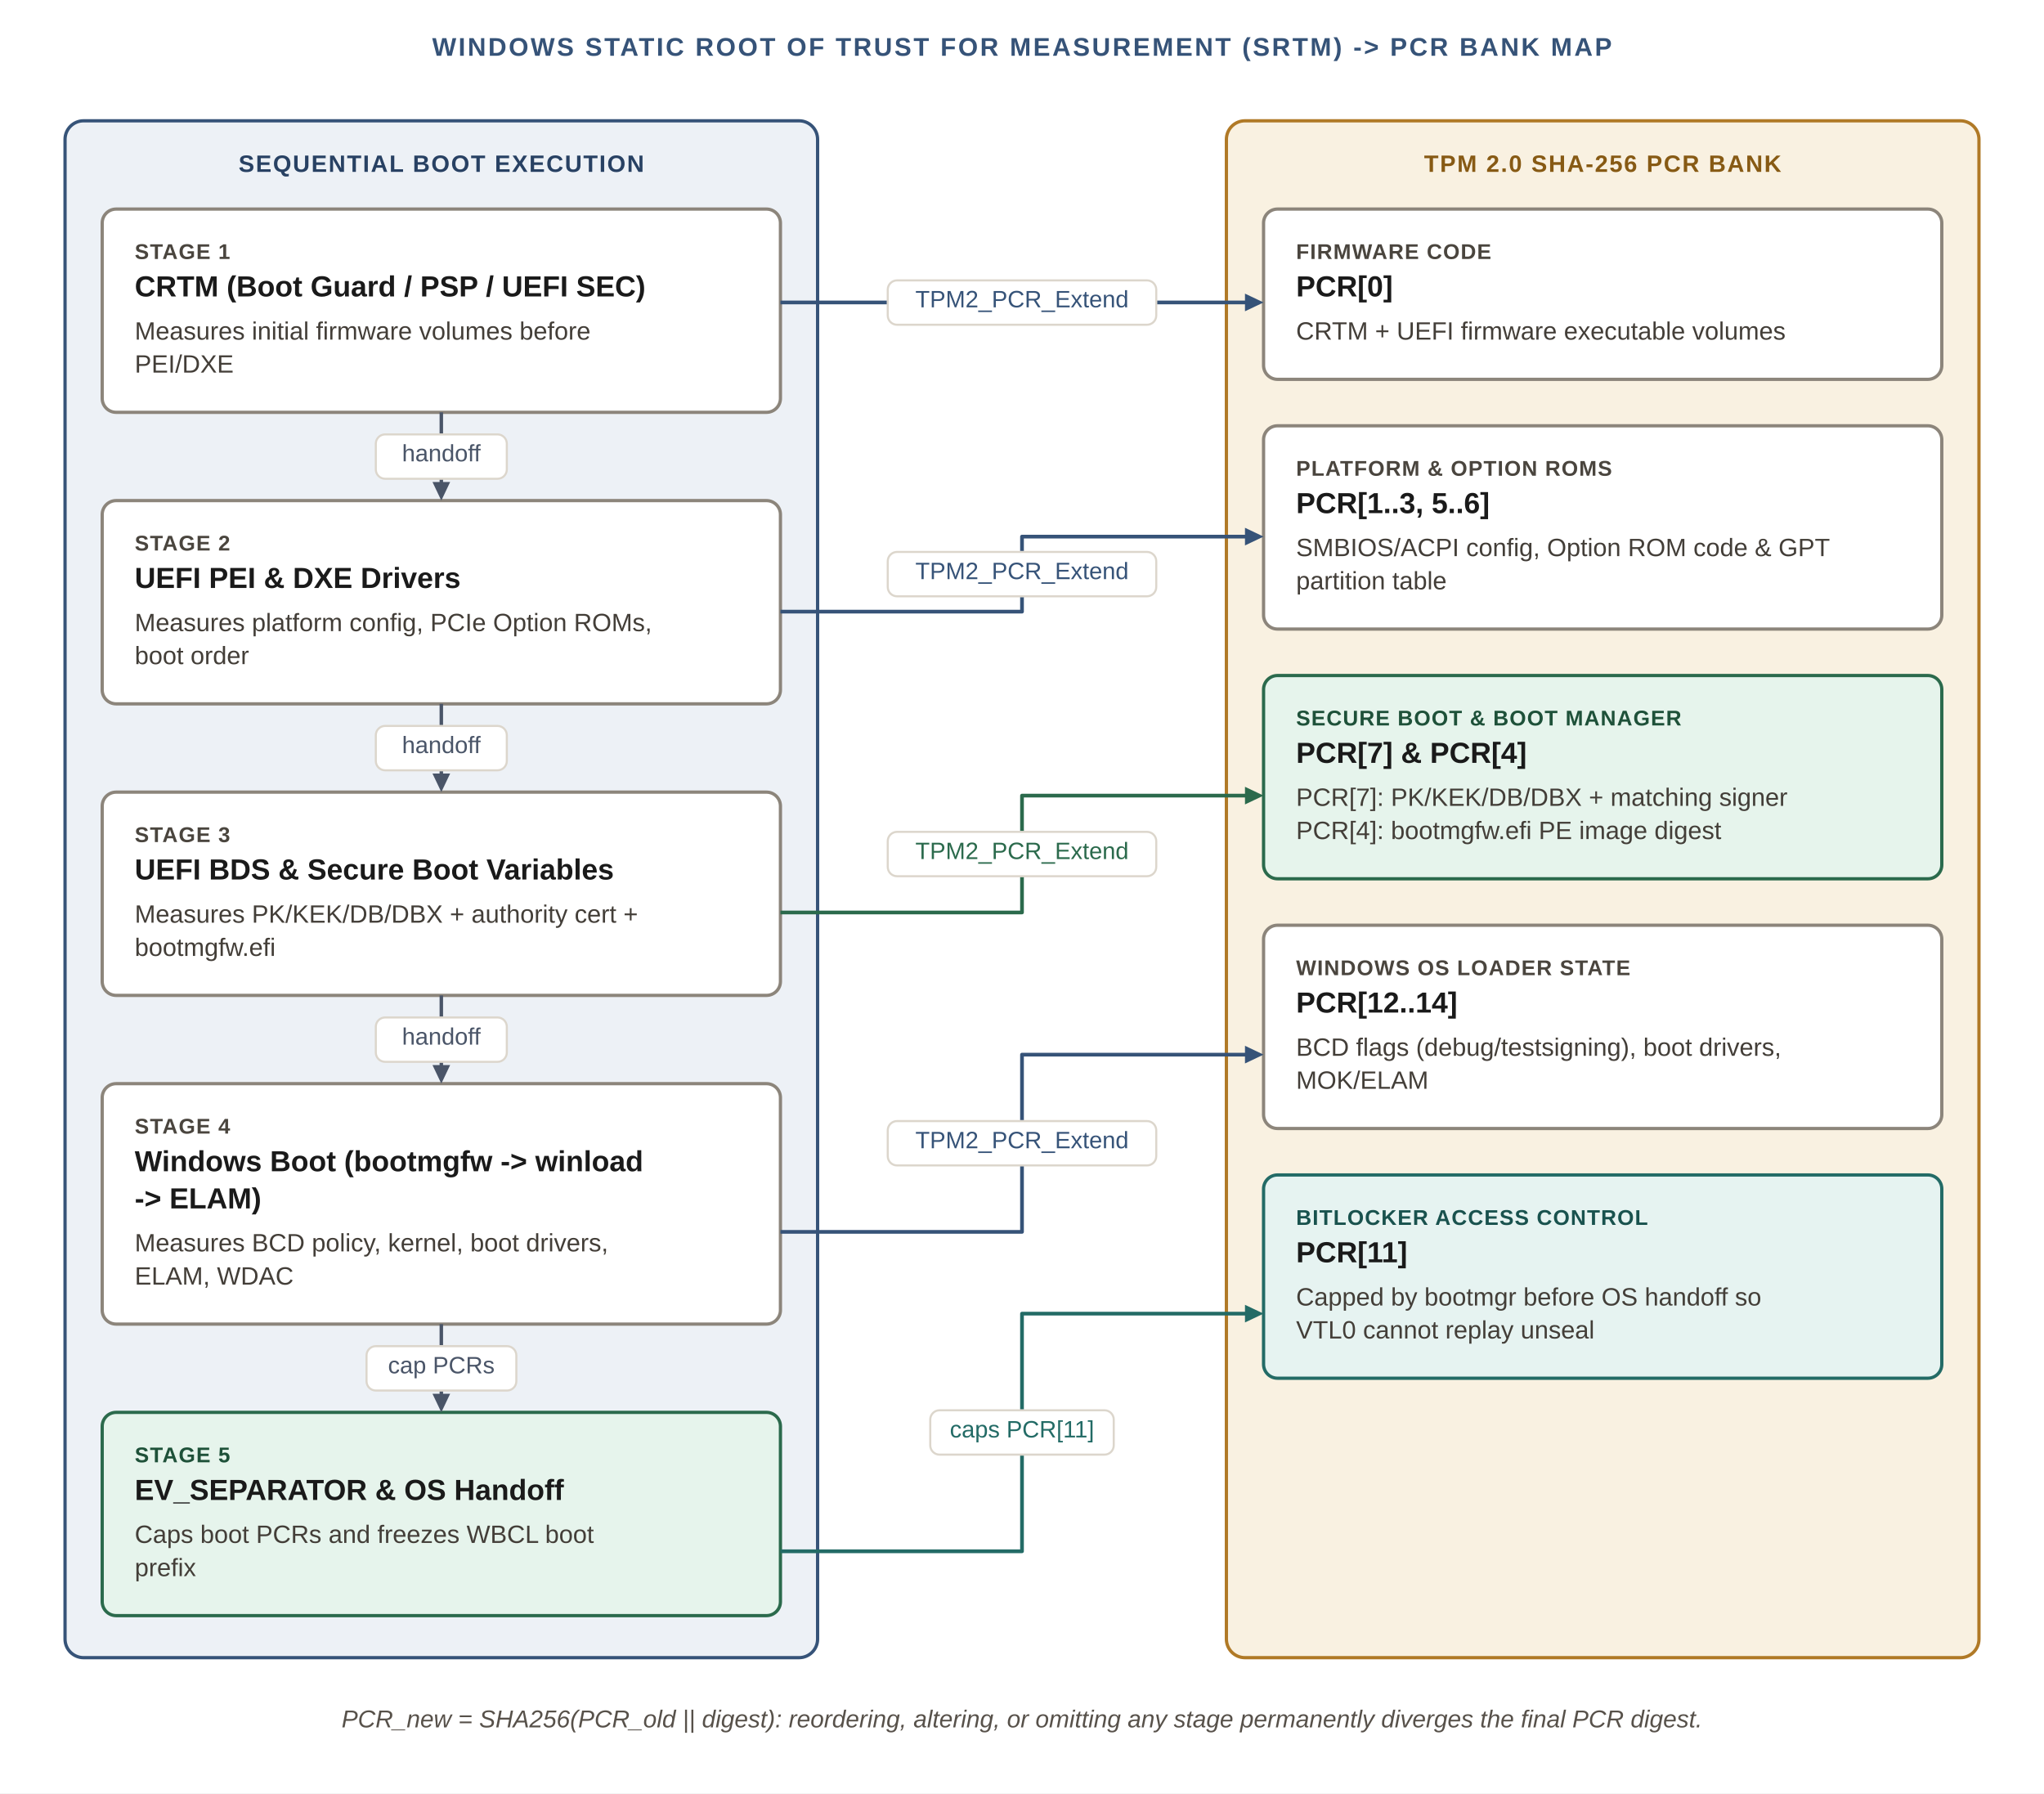
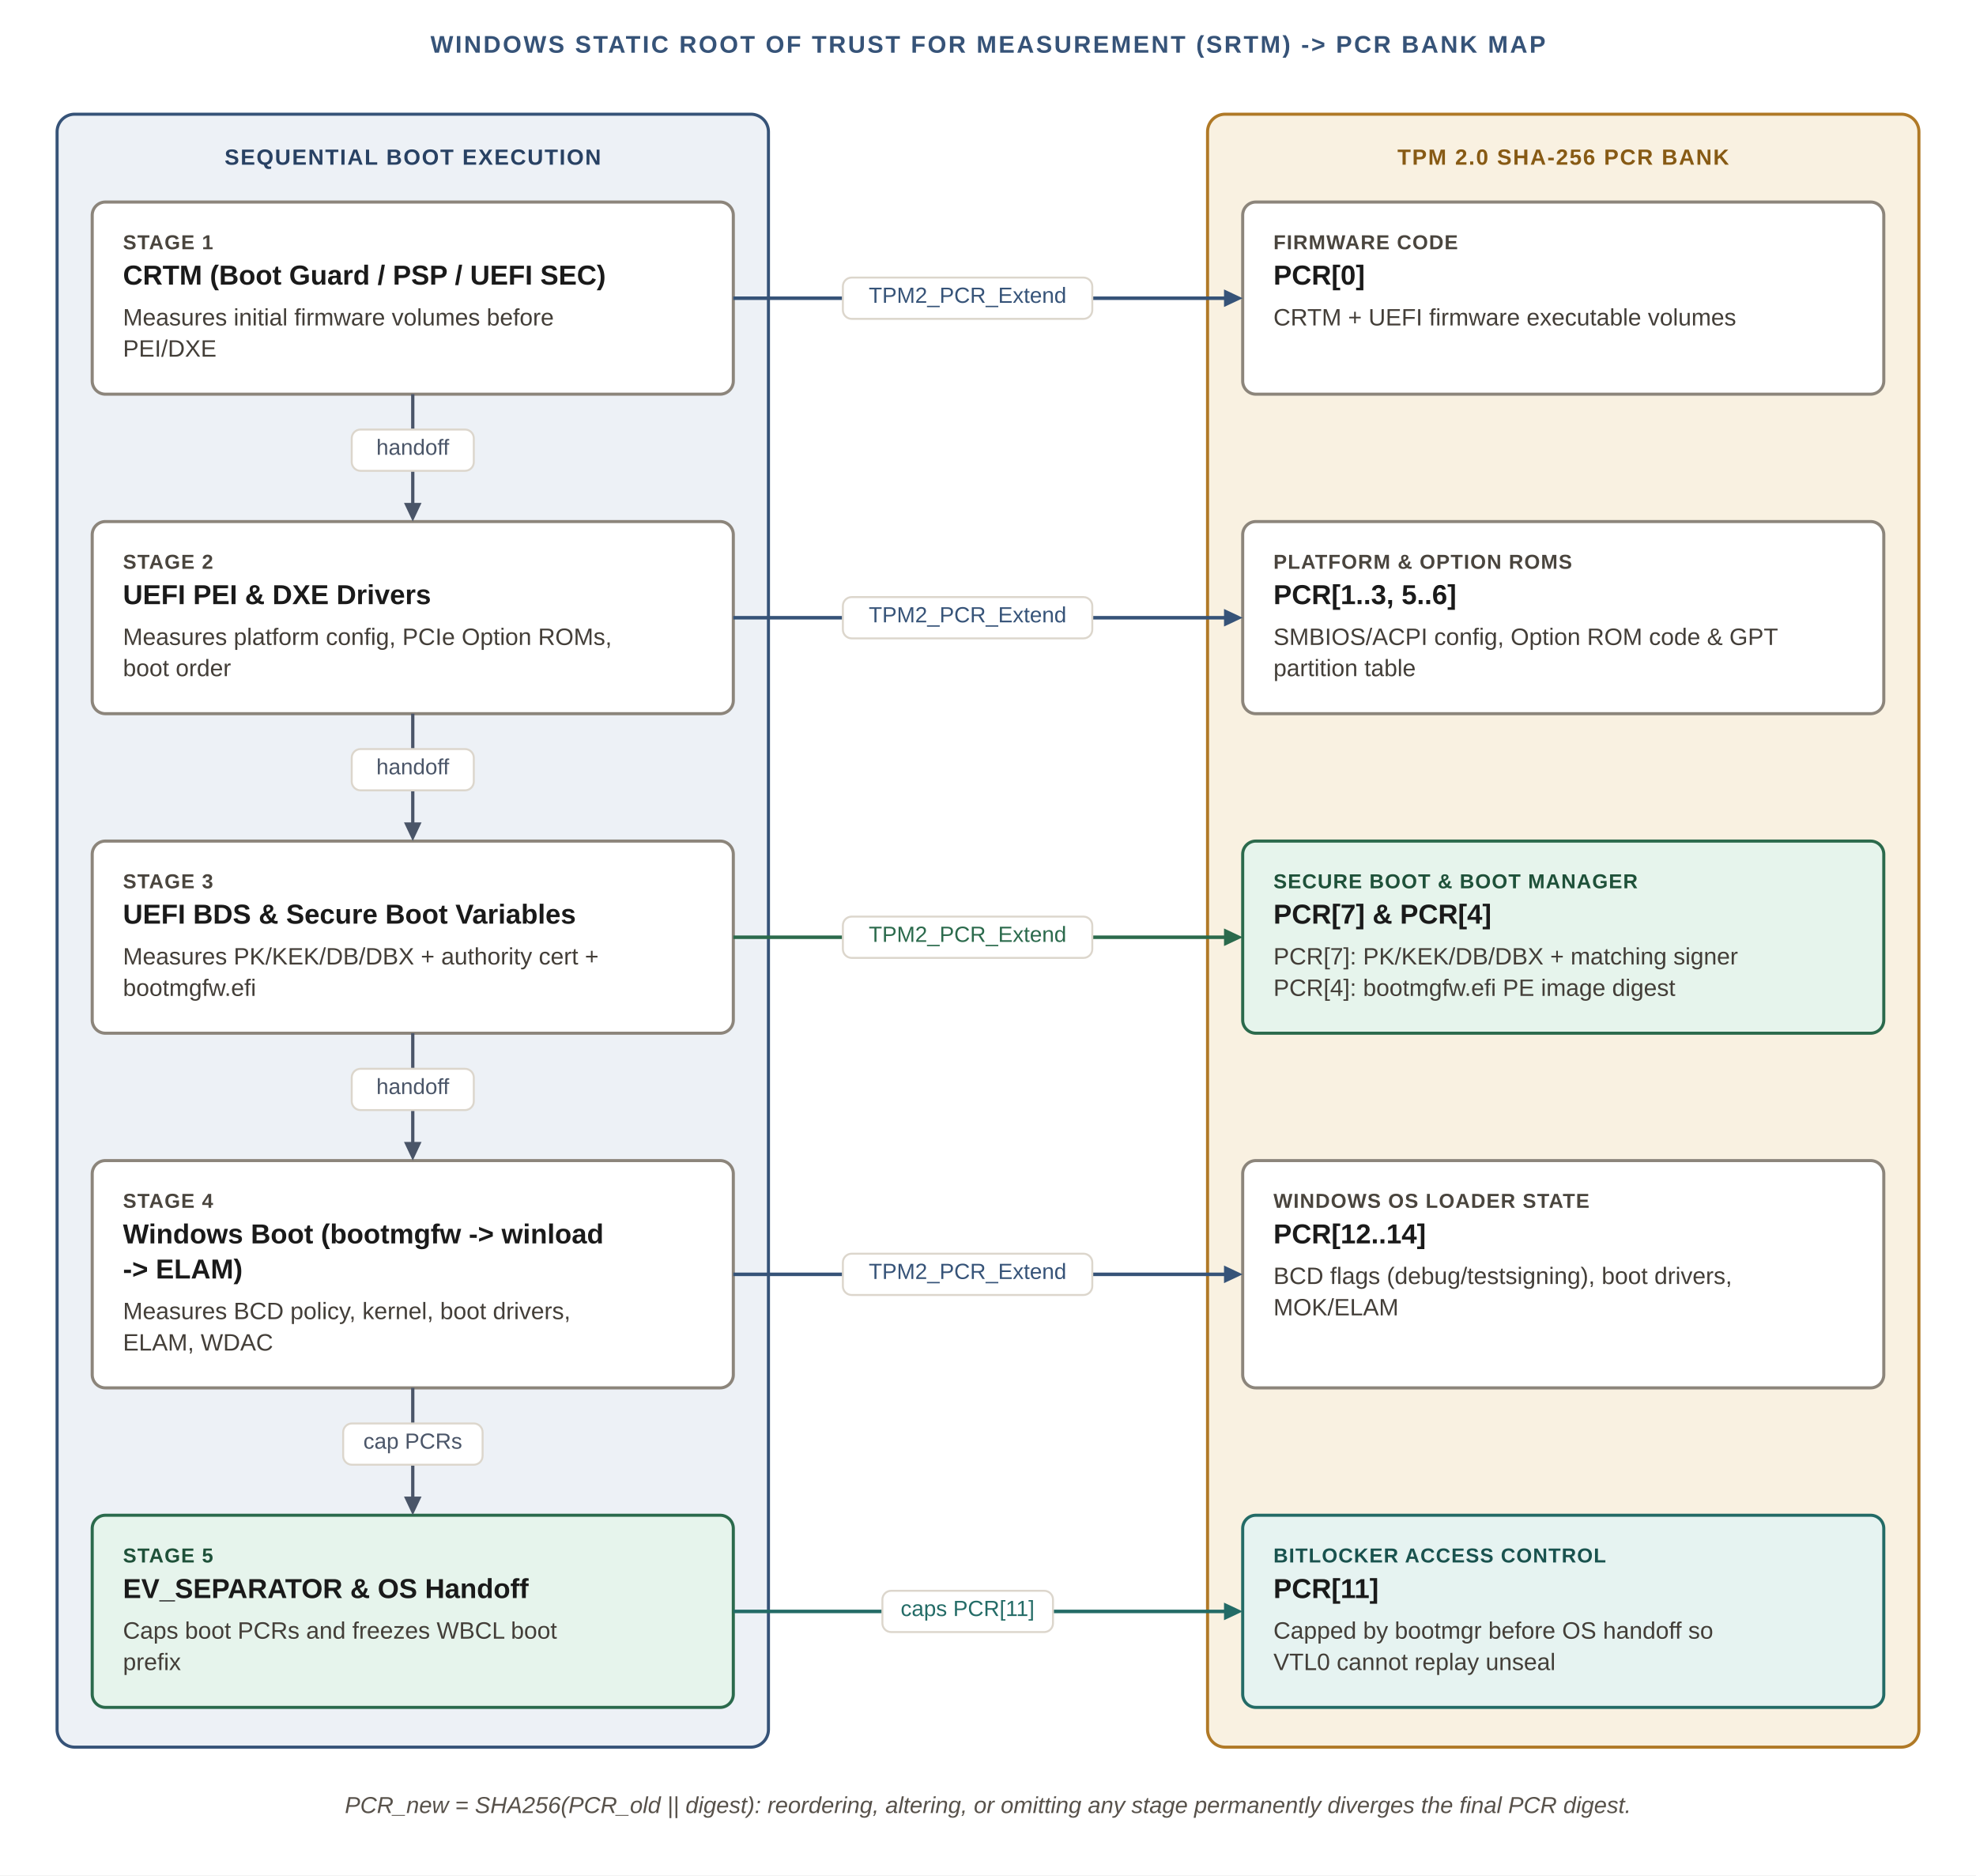
- <svg xmlns="http://www.w3.org/2000/svg" viewBox="0 0 880 772" width="880" height="772">
-   <rect x="0" y="0" width="880" height="772" fill="#ffffff" />
-   <rect x="28.0" y="52.0" width="324.0" height="661.6" rx="8.0" fill="#edf1f6" stroke="#365378" stroke-width="1.4" />
-   <text x="190.0" y="74.0" font-family="-apple-system, BlinkMacSystemFont, &quot;Segoe UI&quot;, &quot;Helvetica Neue&quot;, Arial, sans-serif" font-size="10.2" font-weight="700" letter-spacing="0.60px" fill="#284163" text-anchor="middle">SEQUENTIAL BOOT EXECUTION</text>
-   <rect x="528.0" y="52.0" width="324.0" height="661.6" rx="8.0" fill="#f9f1e1" stroke="#b07926" stroke-width="1.4" />
-   <text x="690.0" y="74.0" font-family="-apple-system, BlinkMacSystemFont, &quot;Segoe UI&quot;, &quot;Helvetica Neue&quot;, Arial, sans-serif" font-size="10.2" font-weight="700" letter-spacing="0.60px" fill="#875a14" text-anchor="middle">TPM 2.0 SHA-256 PCR BANK</text>
-   <text x="440.0" y="24.0" font-family="-apple-system, BlinkMacSystemFont, &quot;Segoe UI&quot;, &quot;Helvetica Neue&quot;, Arial, sans-serif" font-size="11.0" font-weight="700" letter-spacing="0.90px" fill="#365378" text-anchor="middle">WINDOWS STATIC ROOT OF TRUST FOR MEASUREMENT (SRTM) -&gt; PCR BANK MAP</text>
-   <rect x="44.0" y="90.0" width="292.0" height="87.5" rx="6.0" fill="#ffffff" stroke="#8c857b" stroke-width="1.4" />
-   <text x="58.0" y="111.5" font-family="-apple-system, BlinkMacSystemFont, &quot;Segoe UI&quot;, &quot;Helvetica Neue&quot;, Arial, sans-serif" font-size="9.2" font-weight="700" letter-spacing="0.40px" fill="#4a453e" text-anchor="start">STAGE 1</text>
-   <text x="58.0" y="127.6" font-family="-apple-system, BlinkMacSystemFont, &quot;Segoe UI&quot;, &quot;Helvetica Neue&quot;, Arial, sans-serif" font-size="12.5" font-weight="700" fill="#1a1a1a" text-anchor="start">CRTM (Boot Guard / PSP / UEFI SEC)</text>
-   <text x="58.0" y="146.2" font-family="-apple-system, BlinkMacSystemFont, &quot;Segoe UI&quot;, &quot;Helvetica Neue&quot;, Arial, sans-serif" font-size="10.8" font-weight="400" fill="#433e38" text-anchor="start">Measures initial firmware volumes before</text>
-   <text x="58.0" y="160.4" font-family="-apple-system, BlinkMacSystemFont, &quot;Segoe UI&quot;, &quot;Helvetica Neue&quot;, Arial, sans-serif" font-size="10.8" font-weight="400" fill="#433e38" text-anchor="start">PEI/DXE</text>
-   <rect x="44.0" y="215.5" width="292.0" height="87.5" rx="6.0" fill="#ffffff" stroke="#8c857b" stroke-width="1.4" />
-   <text x="58.0" y="237.0" font-family="-apple-system, BlinkMacSystemFont, &quot;Segoe UI&quot;, &quot;Helvetica Neue&quot;, Arial, sans-serif" font-size="9.2" font-weight="700" letter-spacing="0.40px" fill="#4a453e" text-anchor="start">STAGE 2</text>
-   <text x="58.0" y="253.1" font-family="-apple-system, BlinkMacSystemFont, &quot;Segoe UI&quot;, &quot;Helvetica Neue&quot;, Arial, sans-serif" font-size="12.5" font-weight="700" fill="#1a1a1a" text-anchor="start">UEFI PEI &amp; DXE Drivers</text>
-   <text x="58.0" y="271.7" font-family="-apple-system, BlinkMacSystemFont, &quot;Segoe UI&quot;, &quot;Helvetica Neue&quot;, Arial, sans-serif" font-size="10.8" font-weight="400" fill="#433e38" text-anchor="start">Measures platform config, PCIe Option ROMs,</text>
-   <text x="58.0" y="285.9" font-family="-apple-system, BlinkMacSystemFont, &quot;Segoe UI&quot;, &quot;Helvetica Neue&quot;, Arial, sans-serif" font-size="10.8" font-weight="400" fill="#433e38" text-anchor="start">boot order</text>
-   <rect x="44.0" y="341.0" width="292.0" height="87.5" rx="6.0" fill="#ffffff" stroke="#8c857b" stroke-width="1.4" />
-   <text x="58.0" y="362.5" font-family="-apple-system, BlinkMacSystemFont, &quot;Segoe UI&quot;, &quot;Helvetica Neue&quot;, Arial, sans-serif" font-size="9.2" font-weight="700" letter-spacing="0.40px" fill="#4a453e" text-anchor="start">STAGE 3</text>
-   <text x="58.0" y="378.6" font-family="-apple-system, BlinkMacSystemFont, &quot;Segoe UI&quot;, &quot;Helvetica Neue&quot;, Arial, sans-serif" font-size="12.5" font-weight="700" fill="#1a1a1a" text-anchor="start">UEFI BDS &amp; Secure Boot Variables</text>
-   <text x="58.0" y="397.2" font-family="-apple-system, BlinkMacSystemFont, &quot;Segoe UI&quot;, &quot;Helvetica Neue&quot;, Arial, sans-serif" font-size="10.8" font-weight="400" fill="#433e38" text-anchor="start">Measures PK/KEK/DB/DBX + authority cert +</text>
-   <text x="58.0" y="411.5" font-family="-apple-system, BlinkMacSystemFont, &quot;Segoe UI&quot;, &quot;Helvetica Neue&quot;, Arial, sans-serif" font-size="10.8" font-weight="400" fill="#433e38" text-anchor="start">bootmgfw.efi</text>
-   <rect x="44.0" y="466.5" width="292.0" height="103.5" rx="6.0" fill="#ffffff" stroke="#8c857b" stroke-width="1.4" />
-   <text x="58.0" y="488.0" font-family="-apple-system, BlinkMacSystemFont, &quot;Segoe UI&quot;, &quot;Helvetica Neue&quot;, Arial, sans-serif" font-size="9.2" font-weight="700" letter-spacing="0.40px" fill="#4a453e" text-anchor="start">STAGE 4</text>
-   <text x="58.0" y="504.2" font-family="-apple-system, BlinkMacSystemFont, &quot;Segoe UI&quot;, &quot;Helvetica Neue&quot;, Arial, sans-serif" font-size="12.5" font-weight="700" fill="#1a1a1a" text-anchor="start">Windows Boot (bootmgfw -&gt; winload</text>
-   <text x="58.0" y="520.2" font-family="-apple-system, BlinkMacSystemFont, &quot;Segoe UI&quot;, &quot;Helvetica Neue&quot;, Arial, sans-serif" font-size="12.5" font-weight="700" fill="#1a1a1a" text-anchor="start">-&gt; ELAM)</text>
-   <text x="58.0" y="538.7" font-family="-apple-system, BlinkMacSystemFont, &quot;Segoe UI&quot;, &quot;Helvetica Neue&quot;, Arial, sans-serif" font-size="10.8" font-weight="400" fill="#433e38" text-anchor="start">Measures BCD policy, kernel, boot drivers,</text>
-   <text x="58.0" y="553.0" font-family="-apple-system, BlinkMacSystemFont, &quot;Segoe UI&quot;, &quot;Helvetica Neue&quot;, Arial, sans-serif" font-size="10.8" font-weight="400" fill="#433e38" text-anchor="start">ELAM, WDAC</text>
-   <rect x="44.0" y="608.0" width="292.0" height="87.5" rx="6.0" fill="#e6f4ec" stroke="#2b6a4c" stroke-width="1.4" />
-   <text x="58.0" y="629.5" font-family="-apple-system, BlinkMacSystemFont, &quot;Segoe UI&quot;, &quot;Helvetica Neue&quot;, Arial, sans-serif" font-size="9.2" font-weight="700" letter-spacing="0.40px" fill="#1e5139" text-anchor="start">STAGE 5</text>
-   <text x="58.0" y="645.7" font-family="-apple-system, BlinkMacSystemFont, &quot;Segoe UI&quot;, &quot;Helvetica Neue&quot;, Arial, sans-serif" font-size="12.5" font-weight="700" fill="#1a1a1a" text-anchor="start">EV_SEPARATOR &amp; OS Handoff</text>
-   <text x="58.0" y="664.2" font-family="-apple-system, BlinkMacSystemFont, &quot;Segoe UI&quot;, &quot;Helvetica Neue&quot;, Arial, sans-serif" font-size="10.8" font-weight="400" fill="#433e38" text-anchor="start">Caps boot PCRs and freezes WBCL boot</text>
-   <text x="58.0" y="678.5" font-family="-apple-system, BlinkMacSystemFont, &quot;Segoe UI&quot;, &quot;Helvetica Neue&quot;, Arial, sans-serif" font-size="10.8" font-weight="400" fill="#433e38" text-anchor="start">prefix</text>
-   <rect x="544.0" y="90.0" width="292.0" height="73.3" rx="6.0" fill="#ffffff" stroke="#8c857b" stroke-width="1.4" />
-   <text x="558.0" y="111.5" font-family="-apple-system, BlinkMacSystemFont, &quot;Segoe UI&quot;, &quot;Helvetica Neue&quot;, Arial, sans-serif" font-size="9.2" font-weight="700" letter-spacing="0.40px" fill="#4a453e" text-anchor="start">FIRMWARE CODE</text>
-   <text x="558.0" y="127.6" font-family="-apple-system, BlinkMacSystemFont, &quot;Segoe UI&quot;, &quot;Helvetica Neue&quot;, Arial, sans-serif" font-size="12.5" font-weight="700" fill="#1a1a1a" text-anchor="start">PCR[0]</text>
-   <text x="558.0" y="146.2" font-family="-apple-system, BlinkMacSystemFont, &quot;Segoe UI&quot;, &quot;Helvetica Neue&quot;, Arial, sans-serif" font-size="10.8" font-weight="400" fill="#433e38" text-anchor="start">CRTM + UEFI firmware executable volumes</text>
-   <rect x="544.0" y="183.3" width="292.0" height="87.5" rx="6.0" fill="#ffffff" stroke="#8c857b" stroke-width="1.4" />
-   <text x="558.0" y="204.8" font-family="-apple-system, BlinkMacSystemFont, &quot;Segoe UI&quot;, &quot;Helvetica Neue&quot;, Arial, sans-serif" font-size="9.2" font-weight="700" letter-spacing="0.40px" fill="#4a453e" text-anchor="start">PLATFORM &amp; OPTION ROMS</text>
-   <text x="558.0" y="220.9" font-family="-apple-system, BlinkMacSystemFont, &quot;Segoe UI&quot;, &quot;Helvetica Neue&quot;, Arial, sans-serif" font-size="12.5" font-weight="700" fill="#1a1a1a" text-anchor="start">PCR[1..3, 5..6]</text>
-   <text x="558.0" y="239.4" font-family="-apple-system, BlinkMacSystemFont, &quot;Segoe UI&quot;, &quot;Helvetica Neue&quot;, Arial, sans-serif" font-size="10.8" font-weight="400" fill="#433e38" text-anchor="start">SMBIOS/ACPI config, Option ROM code &amp; GPT</text>
-   <text x="558.0" y="253.7" font-family="-apple-system, BlinkMacSystemFont, &quot;Segoe UI&quot;, &quot;Helvetica Neue&quot;, Arial, sans-serif" font-size="10.8" font-weight="400" fill="#433e38" text-anchor="start">partition table</text>
-   <rect x="544.0" y="290.8" width="292.0" height="87.5" rx="6.0" fill="#e6f4ec" stroke="#2b6a4c" stroke-width="1.4" />
-   <text x="558.0" y="312.3" font-family="-apple-system, BlinkMacSystemFont, &quot;Segoe UI&quot;, &quot;Helvetica Neue&quot;, Arial, sans-serif" font-size="9.2" font-weight="700" letter-spacing="0.40px" fill="#1e5139" text-anchor="start">SECURE BOOT &amp; BOOT MANAGER</text>
-   <text x="558.0" y="328.4" font-family="-apple-system, BlinkMacSystemFont, &quot;Segoe UI&quot;, &quot;Helvetica Neue&quot;, Arial, sans-serif" font-size="12.5" font-weight="700" fill="#1a1a1a" text-anchor="start">PCR[7] &amp; PCR[4]</text>
-   <text x="558.0" y="346.9" font-family="-apple-system, BlinkMacSystemFont, &quot;Segoe UI&quot;, &quot;Helvetica Neue&quot;, Arial, sans-serif" font-size="10.8" font-weight="400" fill="#433e38" text-anchor="start">PCR[7]: PK/KEK/DB/DBX + matching signer</text>
-   <text x="558.0" y="361.2" font-family="-apple-system, BlinkMacSystemFont, &quot;Segoe UI&quot;, &quot;Helvetica Neue&quot;, Arial, sans-serif" font-size="10.8" font-weight="400" fill="#433e38" text-anchor="start">PCR[4]: bootmgfw.efi PE image digest</text>
-   <rect x="544.0" y="398.3" width="292.0" height="87.5" rx="6.0" fill="#ffffff" stroke="#8c857b" stroke-width="1.4" />
-   <text x="558.0" y="419.8" font-family="-apple-system, BlinkMacSystemFont, &quot;Segoe UI&quot;, &quot;Helvetica Neue&quot;, Arial, sans-serif" font-size="9.2" font-weight="700" letter-spacing="0.40px" fill="#4a453e" text-anchor="start">WINDOWS OS LOADER STATE</text>
-   <text x="558.0" y="435.9" font-family="-apple-system, BlinkMacSystemFont, &quot;Segoe UI&quot;, &quot;Helvetica Neue&quot;, Arial, sans-serif" font-size="12.5" font-weight="700" fill="#1a1a1a" text-anchor="start">PCR[12..14]</text>
-   <text x="558.0" y="454.5" font-family="-apple-system, BlinkMacSystemFont, &quot;Segoe UI&quot;, &quot;Helvetica Neue&quot;, Arial, sans-serif" font-size="10.8" font-weight="400" fill="#433e38" text-anchor="start">BCD flags (debug/testsigning), boot drivers,</text>
-   <text x="558.0" y="468.7" font-family="-apple-system, BlinkMacSystemFont, &quot;Segoe UI&quot;, &quot;Helvetica Neue&quot;, Arial, sans-serif" font-size="10.8" font-weight="400" fill="#433e38" text-anchor="start">MOK/ELAM</text>
-   <rect x="544.0" y="505.8" width="292.0" height="87.5" rx="6.0" fill="#e6f3f1" stroke="#236b66" stroke-width="1.4" />
-   <text x="558.0" y="527.3" font-family="-apple-system, BlinkMacSystemFont, &quot;Segoe UI&quot;, &quot;Helvetica Neue&quot;, Arial, sans-serif" font-size="9.2" font-weight="700" letter-spacing="0.40px" fill="#19524e" text-anchor="start">BITLOCKER ACCESS CONTROL</text>
-   <text x="558.0" y="543.4" font-family="-apple-system, BlinkMacSystemFont, &quot;Segoe UI&quot;, &quot;Helvetica Neue&quot;, Arial, sans-serif" font-size="12.5" font-weight="700" fill="#1a1a1a" text-anchor="start">PCR[11]</text>
-   <text x="558.0" y="562.0" font-family="-apple-system, BlinkMacSystemFont, &quot;Segoe UI&quot;, &quot;Helvetica Neue&quot;, Arial, sans-serif" font-size="10.8" font-weight="400" fill="#433e38" text-anchor="start">Capped by bootmgr before OS handoff so</text>
-   <text x="558.0" y="576.2" font-family="-apple-system, BlinkMacSystemFont, &quot;Segoe UI&quot;, &quot;Helvetica Neue&quot;, Arial, sans-serif" font-size="10.8" font-weight="400" fill="#433e38" text-anchor="start">VTL0 cannot replay unseal</text>
-   <text x="440.0" y="743.6" font-family="-apple-system, BlinkMacSystemFont, &quot;Segoe UI&quot;, &quot;Helvetica Neue&quot;, Arial, sans-serif" font-size="10.5" font-weight="400" font-style="italic" fill="#57514a" text-anchor="middle">PCR_new = SHA256(PCR_old || digest): reordering, altering, or omitting any stage permanently diverges the final PCR digest.</text>
-   <line x1="190.0" y1="177.5" x2="190.0" y2="209.0" stroke="#4a5568" stroke-width="1.5" />
-   <polygon points="190.0,215.5 193.8,207.5 186.2,207.5" fill="#4a5568" />
-   <line x1="190.0" y1="303.0" x2="190.0" y2="334.5" stroke="#4a5568" stroke-width="1.5" />
-   <polygon points="190.0,341.0 193.8,333.0 186.2,333.0" fill="#4a5568" />
-   <line x1="190.0" y1="428.5" x2="190.0" y2="460.0" stroke="#4a5568" stroke-width="1.5" />
-   <polygon points="190.0,466.5 193.8,458.5 186.2,458.5" fill="#4a5568" />
-   <line x1="190.0" y1="570.0" x2="190.0" y2="601.5" stroke="#4a5568" stroke-width="1.5" />
-   <polygon points="190.0,608.0 193.8,600.0 186.2,600.0" fill="#4a5568" />
-   <line x1="336.0" y1="130.2" x2="537.5" y2="130.2" stroke="#365378" stroke-width="1.6" />
-   <polygon points="544.0,130.2 536.0,126.4 536.0,134.0" fill="#365378" />
-   <polyline points="336.0,263.3 440.0,263.3 440.0,231.0 537.5,231.0" fill="none" stroke="#365378" stroke-width="1.6" stroke-linejoin="round" />
-   <polygon points="544.0,231.0 536.0,227.2 536.0,234.8" fill="#365378" />
-   <polyline points="336.0,392.8 440.0,392.8 440.0,342.5 537.5,342.5" fill="none" stroke="#2b6a4c" stroke-width="1.6" stroke-linejoin="round" />
-   <polygon points="544.0,342.5 536.0,338.7 536.0,346.3" fill="#2b6a4c" />
-   <polyline points="336.0,530.3 440.0,530.3 440.0,454.0 537.5,454.0" fill="none" stroke="#365378" stroke-width="1.6" stroke-linejoin="round" />
-   <polygon points="544.0,454.0 536.0,450.2 536.0,457.8" fill="#365378" />
-   <polyline points="336.0,667.8 440.0,667.8 440.0,565.5 537.5,565.5" fill="none" stroke="#236b66" stroke-width="1.6" stroke-linejoin="round" />
-   <polygon points="544.0,565.5 536.0,561.7 536.0,569.3" fill="#236b66" />
-   <rect x="161.8" y="187.0" width="56.4" height="19.1" rx="4" fill="#ffffff" stroke="#dcd6cc" stroke-width="0.9" />
-   <text x="190.0" y="198.6" font-family="-apple-system, BlinkMacSystemFont, &quot;Segoe UI&quot;, &quot;Helvetica Neue&quot;, Arial, sans-serif" font-size="10.2" font-weight="400" fill="#4a5568" text-anchor="middle">handoff</text>
-   <rect x="161.8" y="312.5" width="56.4" height="19.1" rx="4" fill="#ffffff" stroke="#dcd6cc" stroke-width="0.9" />
-   <text x="190.0" y="324.2" font-family="-apple-system, BlinkMacSystemFont, &quot;Segoe UI&quot;, &quot;Helvetica Neue&quot;, Arial, sans-serif" font-size="10.2" font-weight="400" fill="#4a5568" text-anchor="middle">handoff</text>
-   <rect x="161.8" y="438.0" width="56.4" height="19.1" rx="4" fill="#ffffff" stroke="#dcd6cc" stroke-width="0.9" />
-   <text x="190.0" y="449.7" font-family="-apple-system, BlinkMacSystemFont, &quot;Segoe UI&quot;, &quot;Helvetica Neue&quot;, Arial, sans-serif" font-size="10.2" font-weight="400" fill="#4a5568" text-anchor="middle">handoff</text>
-   <rect x="157.8" y="579.5" width="64.5" height="19.1" rx="4" fill="#ffffff" stroke="#dcd6cc" stroke-width="0.9" />
-   <text x="190.0" y="591.2" font-family="-apple-system, BlinkMacSystemFont, &quot;Segoe UI&quot;, &quot;Helvetica Neue&quot;, Arial, sans-serif" font-size="10.2" font-weight="400" fill="#4a5568" text-anchor="middle">cap PCRs</text>
-   <rect x="382.2" y="120.7" width="115.6" height="19.1" rx="4" fill="#ffffff" stroke="#dcd6cc" stroke-width="0.9" />
-   <text x="440.0" y="132.3" font-family="-apple-system, BlinkMacSystemFont, &quot;Segoe UI&quot;, &quot;Helvetica Neue&quot;, Arial, sans-serif" font-size="10.2" font-weight="400" fill="#365378" text-anchor="middle">TPM2_PCR_Extend</text>
-   <rect x="382.2" y="237.6" width="115.6" height="19.1" rx="4" fill="#ffffff" stroke="#dcd6cc" stroke-width="0.9" />
-   <text x="440.0" y="249.3" font-family="-apple-system, BlinkMacSystemFont, &quot;Segoe UI&quot;, &quot;Helvetica Neue&quot;, Arial, sans-serif" font-size="10.2" font-weight="400" fill="#365378" text-anchor="middle">TPM2_PCR_Extend</text>
-   <rect x="382.2" y="358.1" width="115.6" height="19.1" rx="4" fill="#ffffff" stroke="#dcd6cc" stroke-width="0.9" />
-   <text x="440.0" y="369.8" font-family="-apple-system, BlinkMacSystemFont, &quot;Segoe UI&quot;, &quot;Helvetica Neue&quot;, Arial, sans-serif" font-size="10.2" font-weight="400" fill="#2b6a4c" text-anchor="middle">TPM2_PCR_Extend</text>
-   <rect x="382.2" y="482.6" width="115.6" height="19.1" rx="4" fill="#ffffff" stroke="#dcd6cc" stroke-width="0.9" />
-   <text x="440.0" y="494.3" font-family="-apple-system, BlinkMacSystemFont, &quot;Segoe UI&quot;, &quot;Helvetica Neue&quot;, Arial, sans-serif" font-size="10.2" font-weight="400" fill="#365378" text-anchor="middle">TPM2_PCR_Extend</text>
-   <rect x="400.5" y="607.1" width="79.0" height="19.1" rx="4" fill="#ffffff" stroke="#dcd6cc" stroke-width="0.9" />
-   <text x="440.0" y="618.8" font-family="-apple-system, BlinkMacSystemFont, &quot;Segoe UI&quot;, &quot;Helvetica Neue&quot;, Arial, sans-serif" font-size="10.2" font-weight="400" fill="#236b66" text-anchor="middle">caps PCR[11]</text>
+ <svg xmlns="http://www.w3.org/2000/svg" viewBox="0 0 900 854" width="900" height="854">
+   <rect x="0" y="0" width="900" height="854" fill="#ffffff" />
+   <rect x="26.0" y="52.0" width="324.0" height="743.6" rx="8.0" fill="#edf1f6" stroke="#365378" stroke-width="1.4" />
+   <text x="188.0" y="75.0" font-family="-apple-system, BlinkMacSystemFont, &quot;Segoe UI&quot;, &quot;Helvetica Neue&quot;, Arial, sans-serif" font-size="10.0" font-weight="700" letter-spacing="0.60px" fill="#284163" text-anchor="middle">SEQUENTIAL BOOT EXECUTION</text>
+   <rect x="550.0" y="52.0" width="324.0" height="743.6" rx="8.0" fill="#f9f1e1" stroke="#b07926" stroke-width="1.4" />
+   <text x="712.0" y="75.0" font-family="-apple-system, BlinkMacSystemFont, &quot;Segoe UI&quot;, &quot;Helvetica Neue&quot;, Arial, sans-serif" font-size="10.0" font-weight="700" letter-spacing="0.60px" fill="#875a14" text-anchor="middle">TPM 2.0 SHA-256 PCR BANK</text>
+   <text x="450.0" y="24.0" font-family="-apple-system, BlinkMacSystemFont, &quot;Segoe UI&quot;, &quot;Helvetica Neue&quot;, Arial, sans-serif" font-size="11.0" font-weight="700" letter-spacing="0.90px" fill="#365378" text-anchor="middle">WINDOWS STATIC ROOT OF TRUST FOR MEASUREMENT (SRTM) -&gt; PCR BANK MAP</text>
+   <rect x="42.0" y="92.0" width="292.0" height="87.5" rx="6.0" fill="#ffffff" stroke="#8c857b" stroke-width="1.4" />
+   <text x="56.0" y="113.5" font-family="-apple-system, BlinkMacSystemFont, &quot;Segoe UI&quot;, &quot;Helvetica Neue&quot;, Arial, sans-serif" font-size="9.2" font-weight="700" letter-spacing="0.40px" fill="#4a453e" text-anchor="start">STAGE 1</text>
+   <text x="56.0" y="129.6" font-family="-apple-system, BlinkMacSystemFont, &quot;Segoe UI&quot;, &quot;Helvetica Neue&quot;, Arial, sans-serif" font-size="12.5" font-weight="700" fill="#1a1a1a" text-anchor="start">CRTM (Boot Guard / PSP / UEFI SEC)</text>
+   <text x="56.0" y="148.2" font-family="-apple-system, BlinkMacSystemFont, &quot;Segoe UI&quot;, &quot;Helvetica Neue&quot;, Arial, sans-serif" font-size="10.8" font-weight="400" fill="#433e38" text-anchor="start">Measures initial firmware volumes before</text>
+   <text x="56.0" y="162.4" font-family="-apple-system, BlinkMacSystemFont, &quot;Segoe UI&quot;, &quot;Helvetica Neue&quot;, Arial, sans-serif" font-size="10.8" font-weight="400" fill="#433e38" text-anchor="start">PEI/DXE</text>
+   <rect x="42.0" y="237.5" width="292.0" height="87.5" rx="6.0" fill="#ffffff" stroke="#8c857b" stroke-width="1.4" />
+   <text x="56.0" y="259.0" font-family="-apple-system, BlinkMacSystemFont, &quot;Segoe UI&quot;, &quot;Helvetica Neue&quot;, Arial, sans-serif" font-size="9.2" font-weight="700" letter-spacing="0.40px" fill="#4a453e" text-anchor="start">STAGE 2</text>
+   <text x="56.0" y="275.1" font-family="-apple-system, BlinkMacSystemFont, &quot;Segoe UI&quot;, &quot;Helvetica Neue&quot;, Arial, sans-serif" font-size="12.5" font-weight="700" fill="#1a1a1a" text-anchor="start">UEFI PEI &amp; DXE Drivers</text>
+   <text x="56.0" y="293.7" font-family="-apple-system, BlinkMacSystemFont, &quot;Segoe UI&quot;, &quot;Helvetica Neue&quot;, Arial, sans-serif" font-size="10.8" font-weight="400" fill="#433e38" text-anchor="start">Measures platform config, PCIe Option ROMs,</text>
+   <text x="56.0" y="307.9" font-family="-apple-system, BlinkMacSystemFont, &quot;Segoe UI&quot;, &quot;Helvetica Neue&quot;, Arial, sans-serif" font-size="10.8" font-weight="400" fill="#433e38" text-anchor="start">boot order</text>
+   <rect x="42.0" y="383.0" width="292.0" height="87.5" rx="6.0" fill="#ffffff" stroke="#8c857b" stroke-width="1.4" />
+   <text x="56.0" y="404.5" font-family="-apple-system, BlinkMacSystemFont, &quot;Segoe UI&quot;, &quot;Helvetica Neue&quot;, Arial, sans-serif" font-size="9.2" font-weight="700" letter-spacing="0.40px" fill="#4a453e" text-anchor="start">STAGE 3</text>
+   <text x="56.0" y="420.6" font-family="-apple-system, BlinkMacSystemFont, &quot;Segoe UI&quot;, &quot;Helvetica Neue&quot;, Arial, sans-serif" font-size="12.5" font-weight="700" fill="#1a1a1a" text-anchor="start">UEFI BDS &amp; Secure Boot Variables</text>
+   <text x="56.0" y="439.2" font-family="-apple-system, BlinkMacSystemFont, &quot;Segoe UI&quot;, &quot;Helvetica Neue&quot;, Arial, sans-serif" font-size="10.8" font-weight="400" fill="#433e38" text-anchor="start">Measures PK/KEK/DB/DBX + authority cert +</text>
+   <text x="56.0" y="453.5" font-family="-apple-system, BlinkMacSystemFont, &quot;Segoe UI&quot;, &quot;Helvetica Neue&quot;, Arial, sans-serif" font-size="10.8" font-weight="400" fill="#433e38" text-anchor="start">bootmgfw.efi</text>
+   <rect x="42.0" y="528.5" width="292.0" height="103.5" rx="6.0" fill="#ffffff" stroke="#8c857b" stroke-width="1.4" />
+   <text x="56.0" y="550.0" font-family="-apple-system, BlinkMacSystemFont, &quot;Segoe UI&quot;, &quot;Helvetica Neue&quot;, Arial, sans-serif" font-size="9.2" font-weight="700" letter-spacing="0.40px" fill="#4a453e" text-anchor="start">STAGE 4</text>
+   <text x="56.0" y="566.2" font-family="-apple-system, BlinkMacSystemFont, &quot;Segoe UI&quot;, &quot;Helvetica Neue&quot;, Arial, sans-serif" font-size="12.5" font-weight="700" fill="#1a1a1a" text-anchor="start">Windows Boot (bootmgfw -&gt; winload</text>
+   <text x="56.0" y="582.2" font-family="-apple-system, BlinkMacSystemFont, &quot;Segoe UI&quot;, &quot;Helvetica Neue&quot;, Arial, sans-serif" font-size="12.5" font-weight="700" fill="#1a1a1a" text-anchor="start">-&gt; ELAM)</text>
+   <text x="56.0" y="600.7" font-family="-apple-system, BlinkMacSystemFont, &quot;Segoe UI&quot;, &quot;Helvetica Neue&quot;, Arial, sans-serif" font-size="10.8" font-weight="400" fill="#433e38" text-anchor="start">Measures BCD policy, kernel, boot drivers,</text>
+   <text x="56.0" y="615.0" font-family="-apple-system, BlinkMacSystemFont, &quot;Segoe UI&quot;, &quot;Helvetica Neue&quot;, Arial, sans-serif" font-size="10.8" font-weight="400" fill="#433e38" text-anchor="start">ELAM, WDAC</text>
+   <rect x="42.0" y="690.0" width="292.0" height="87.5" rx="6.0" fill="#e6f4ec" stroke="#2b6a4c" stroke-width="1.4" />
+   <text x="56.0" y="711.5" font-family="-apple-system, BlinkMacSystemFont, &quot;Segoe UI&quot;, &quot;Helvetica Neue&quot;, Arial, sans-serif" font-size="9.2" font-weight="700" letter-spacing="0.40px" fill="#1e5139" text-anchor="start">STAGE 5</text>
+   <text x="56.0" y="727.7" font-family="-apple-system, BlinkMacSystemFont, &quot;Segoe UI&quot;, &quot;Helvetica Neue&quot;, Arial, sans-serif" font-size="12.5" font-weight="700" fill="#1a1a1a" text-anchor="start">EV_SEPARATOR &amp; OS Handoff</text>
+   <text x="56.0" y="746.2" font-family="-apple-system, BlinkMacSystemFont, &quot;Segoe UI&quot;, &quot;Helvetica Neue&quot;, Arial, sans-serif" font-size="10.8" font-weight="400" fill="#433e38" text-anchor="start">Caps boot PCRs and freezes WBCL boot</text>
+   <text x="56.0" y="760.5" font-family="-apple-system, BlinkMacSystemFont, &quot;Segoe UI&quot;, &quot;Helvetica Neue&quot;, Arial, sans-serif" font-size="10.8" font-weight="400" fill="#433e38" text-anchor="start">prefix</text>
+   <rect x="566.0" y="92.0" width="292.0" height="87.5" rx="6.0" fill="#ffffff" stroke="#8c857b" stroke-width="1.4" />
+   <text x="580.0" y="113.5" font-family="-apple-system, BlinkMacSystemFont, &quot;Segoe UI&quot;, &quot;Helvetica Neue&quot;, Arial, sans-serif" font-size="9.2" font-weight="700" letter-spacing="0.40px" fill="#4a453e" text-anchor="start">FIRMWARE CODE</text>
+   <text x="580.0" y="129.6" font-family="-apple-system, BlinkMacSystemFont, &quot;Segoe UI&quot;, &quot;Helvetica Neue&quot;, Arial, sans-serif" font-size="12.5" font-weight="700" fill="#1a1a1a" text-anchor="start">PCR[0]</text>
+   <text x="580.0" y="148.2" font-family="-apple-system, BlinkMacSystemFont, &quot;Segoe UI&quot;, &quot;Helvetica Neue&quot;, Arial, sans-serif" font-size="10.8" font-weight="400" fill="#433e38" text-anchor="start">CRTM + UEFI firmware executable volumes</text>
+   <rect x="566.0" y="237.5" width="292.0" height="87.5" rx="6.0" fill="#ffffff" stroke="#8c857b" stroke-width="1.4" />
+   <text x="580.0" y="259.0" font-family="-apple-system, BlinkMacSystemFont, &quot;Segoe UI&quot;, &quot;Helvetica Neue&quot;, Arial, sans-serif" font-size="9.2" font-weight="700" letter-spacing="0.40px" fill="#4a453e" text-anchor="start">PLATFORM &amp; OPTION ROMS</text>
+   <text x="580.0" y="275.1" font-family="-apple-system, BlinkMacSystemFont, &quot;Segoe UI&quot;, &quot;Helvetica Neue&quot;, Arial, sans-serif" font-size="12.5" font-weight="700" fill="#1a1a1a" text-anchor="start">PCR[1..3, 5..6]</text>
+   <text x="580.0" y="293.7" font-family="-apple-system, BlinkMacSystemFont, &quot;Segoe UI&quot;, &quot;Helvetica Neue&quot;, Arial, sans-serif" font-size="10.8" font-weight="400" fill="#433e38" text-anchor="start">SMBIOS/ACPI config, Option ROM code &amp; GPT</text>
+   <text x="580.0" y="307.9" font-family="-apple-system, BlinkMacSystemFont, &quot;Segoe UI&quot;, &quot;Helvetica Neue&quot;, Arial, sans-serif" font-size="10.8" font-weight="400" fill="#433e38" text-anchor="start">partition table</text>
+   <rect x="566.0" y="383.0" width="292.0" height="87.5" rx="6.0" fill="#e6f4ec" stroke="#2b6a4c" stroke-width="1.4" />
+   <text x="580.0" y="404.5" font-family="-apple-system, BlinkMacSystemFont, &quot;Segoe UI&quot;, &quot;Helvetica Neue&quot;, Arial, sans-serif" font-size="9.2" font-weight="700" letter-spacing="0.40px" fill="#1e5139" text-anchor="start">SECURE BOOT &amp; BOOT MANAGER</text>
+   <text x="580.0" y="420.6" font-family="-apple-system, BlinkMacSystemFont, &quot;Segoe UI&quot;, &quot;Helvetica Neue&quot;, Arial, sans-serif" font-size="12.5" font-weight="700" fill="#1a1a1a" text-anchor="start">PCR[7] &amp; PCR[4]</text>
+   <text x="580.0" y="439.2" font-family="-apple-system, BlinkMacSystemFont, &quot;Segoe UI&quot;, &quot;Helvetica Neue&quot;, Arial, sans-serif" font-size="10.8" font-weight="400" fill="#433e38" text-anchor="start">PCR[7]: PK/KEK/DB/DBX + matching signer</text>
+   <text x="580.0" y="453.5" font-family="-apple-system, BlinkMacSystemFont, &quot;Segoe UI&quot;, &quot;Helvetica Neue&quot;, Arial, sans-serif" font-size="10.8" font-weight="400" fill="#433e38" text-anchor="start">PCR[4]: bootmgfw.efi PE image digest</text>
+   <rect x="566.0" y="528.5" width="292.0" height="103.5" rx="6.0" fill="#ffffff" stroke="#8c857b" stroke-width="1.4" />
+   <text x="580.0" y="550.0" font-family="-apple-system, BlinkMacSystemFont, &quot;Segoe UI&quot;, &quot;Helvetica Neue&quot;, Arial, sans-serif" font-size="9.2" font-weight="700" letter-spacing="0.40px" fill="#4a453e" text-anchor="start">WINDOWS OS LOADER STATE</text>
+   <text x="580.0" y="566.2" font-family="-apple-system, BlinkMacSystemFont, &quot;Segoe UI&quot;, &quot;Helvetica Neue&quot;, Arial, sans-serif" font-size="12.5" font-weight="700" fill="#1a1a1a" text-anchor="start">PCR[12..14]</text>
+   <text x="580.0" y="584.7" font-family="-apple-system, BlinkMacSystemFont, &quot;Segoe UI&quot;, &quot;Helvetica Neue&quot;, Arial, sans-serif" font-size="10.8" font-weight="400" fill="#433e38" text-anchor="start">BCD flags (debug/testsigning), boot drivers,</text>
+   <text x="580.0" y="599.0" font-family="-apple-system, BlinkMacSystemFont, &quot;Segoe UI&quot;, &quot;Helvetica Neue&quot;, Arial, sans-serif" font-size="10.8" font-weight="400" fill="#433e38" text-anchor="start">MOK/ELAM</text>
+   <rect x="566.0" y="690.0" width="292.0" height="87.5" rx="6.0" fill="#e6f3f1" stroke="#236b66" stroke-width="1.4" />
+   <text x="580.0" y="711.5" font-family="-apple-system, BlinkMacSystemFont, &quot;Segoe UI&quot;, &quot;Helvetica Neue&quot;, Arial, sans-serif" font-size="9.2" font-weight="700" letter-spacing="0.40px" fill="#19524e" text-anchor="start">BITLOCKER ACCESS CONTROL</text>
+   <text x="580.0" y="727.7" font-family="-apple-system, BlinkMacSystemFont, &quot;Segoe UI&quot;, &quot;Helvetica Neue&quot;, Arial, sans-serif" font-size="12.5" font-weight="700" fill="#1a1a1a" text-anchor="start">PCR[11]</text>
+   <text x="580.0" y="746.2" font-family="-apple-system, BlinkMacSystemFont, &quot;Segoe UI&quot;, &quot;Helvetica Neue&quot;, Arial, sans-serif" font-size="10.8" font-weight="400" fill="#433e38" text-anchor="start">Capped by bootmgr before OS handoff so</text>
+   <text x="580.0" y="760.5" font-family="-apple-system, BlinkMacSystemFont, &quot;Segoe UI&quot;, &quot;Helvetica Neue&quot;, Arial, sans-serif" font-size="10.8" font-weight="400" fill="#433e38" text-anchor="start">VTL0 cannot replay unseal</text>
+   <text x="450.0" y="825.6" font-family="-apple-system, BlinkMacSystemFont, &quot;Segoe UI&quot;, &quot;Helvetica Neue&quot;, Arial, sans-serif" font-size="10.5" font-weight="400" font-style="italic" fill="#57514a" text-anchor="middle">PCR_new = SHA256(PCR_old || digest): reordering, altering, or omitting any stage permanently diverges the final PCR digest.</text>
+   <line x1="188.0" y1="179.5" x2="188.0" y2="231.0" stroke="#4a5568" stroke-width="1.5" />
+   <polygon points="188.0,237.5 192.0,229.0 184.0,229.0" fill="#4a5568" />
+   <line x1="188.0" y1="325.0" x2="188.0" y2="376.5" stroke="#4a5568" stroke-width="1.5" />
+   <polygon points="188.0,383.0 192.0,374.5 184.0,374.5" fill="#4a5568" />
+   <line x1="188.0" y1="470.5" x2="188.0" y2="522.0" stroke="#4a5568" stroke-width="1.5" />
+   <polygon points="188.0,528.5 192.0,520.0 184.0,520.0" fill="#4a5568" />
+   <line x1="188.0" y1="632.0" x2="188.0" y2="683.5" stroke="#4a5568" stroke-width="1.5" />
+   <polygon points="188.0,690.0 192.0,681.5 184.0,681.5" fill="#4a5568" />
+   <line x1="334.0" y1="135.8" x2="559.5" y2="135.8" stroke="#365378" stroke-width="1.6" />
+   <polygon points="566.0,135.8 557.5,131.8 557.5,139.8" fill="#365378" />
+   <line x1="334.0" y1="281.3" x2="559.5" y2="281.3" stroke="#365378" stroke-width="1.6" />
+   <polygon points="566.0,281.3 557.5,277.3 557.5,285.3" fill="#365378" />
+   <line x1="334.0" y1="426.8" x2="559.5" y2="426.8" stroke="#2b6a4c" stroke-width="1.6" />
+   <polygon points="566.0,426.8 557.5,422.8 557.5,430.8" fill="#2b6a4c" />
+   <line x1="334.0" y1="580.3" x2="559.5" y2="580.3" stroke="#365378" stroke-width="1.6" />
+   <polygon points="566.0,580.3 557.5,576.3 557.5,584.3" fill="#365378" />
+   <line x1="334.0" y1="733.8" x2="559.5" y2="733.8" stroke="#236b66" stroke-width="1.6" />
+   <polygon points="566.0,733.8 557.5,729.8 557.5,737.8" fill="#236b66" />
+   <rect x="160.2" y="195.6" width="55.6" height="18.8" rx="4" fill="#ffffff" stroke="#dcd6cc" stroke-width="0.9" />
+   <text x="188.0" y="207.1" font-family="-apple-system, BlinkMacSystemFont, &quot;Segoe UI&quot;, &quot;Helvetica Neue&quot;, Arial, sans-serif" font-size="10.0" font-weight="400" fill="#4a5568" text-anchor="middle">handoff</text>
+   <rect x="160.2" y="341.1" width="55.6" height="18.8" rx="4" fill="#ffffff" stroke="#dcd6cc" stroke-width="0.9" />
+   <text x="188.0" y="352.6" font-family="-apple-system, BlinkMacSystemFont, &quot;Segoe UI&quot;, &quot;Helvetica Neue&quot;, Arial, sans-serif" font-size="10.0" font-weight="400" fill="#4a5568" text-anchor="middle">handoff</text>
+   <rect x="160.2" y="486.7" width="55.6" height="18.8" rx="4" fill="#ffffff" stroke="#dcd6cc" stroke-width="0.9" />
+   <text x="188.0" y="498.2" font-family="-apple-system, BlinkMacSystemFont, &quot;Segoe UI&quot;, &quot;Helvetica Neue&quot;, Arial, sans-serif" font-size="10.0" font-weight="400" fill="#4a5568" text-anchor="middle">handoff</text>
+   <rect x="156.3" y="648.2" width="63.5" height="18.8" rx="4" fill="#ffffff" stroke="#dcd6cc" stroke-width="0.9" />
+   <text x="188.0" y="659.7" font-family="-apple-system, BlinkMacSystemFont, &quot;Segoe UI&quot;, &quot;Helvetica Neue&quot;, Arial, sans-serif" font-size="10.0" font-weight="400" fill="#4a5568" text-anchor="middle">cap PCRs</text>
+   <rect x="383.9" y="126.4" width="113.6" height="18.8" rx="4" fill="#ffffff" stroke="#dcd6cc" stroke-width="0.9" />
+   <text x="440.7" y="137.9" font-family="-apple-system, BlinkMacSystemFont, &quot;Segoe UI&quot;, &quot;Helvetica Neue&quot;, Arial, sans-serif" font-size="10.0" font-weight="400" fill="#365378" text-anchor="middle">TPM2_PCR_Extend</text>
+   <rect x="383.9" y="271.9" width="113.6" height="18.8" rx="4" fill="#ffffff" stroke="#dcd6cc" stroke-width="0.9" />
+   <text x="440.7" y="283.4" font-family="-apple-system, BlinkMacSystemFont, &quot;Segoe UI&quot;, &quot;Helvetica Neue&quot;, Arial, sans-serif" font-size="10.0" font-weight="400" fill="#365378" text-anchor="middle">TPM2_PCR_Extend</text>
+   <rect x="383.9" y="417.4" width="113.6" height="18.8" rx="4" fill="#ffffff" stroke="#dcd6cc" stroke-width="0.9" />
+   <text x="440.7" y="428.9" font-family="-apple-system, BlinkMacSystemFont, &quot;Segoe UI&quot;, &quot;Helvetica Neue&quot;, Arial, sans-serif" font-size="10.0" font-weight="400" fill="#2b6a4c" text-anchor="middle">TPM2_PCR_Extend</text>
+   <rect x="383.9" y="570.9" width="113.6" height="18.8" rx="4" fill="#ffffff" stroke="#dcd6cc" stroke-width="0.9" />
+   <text x="440.7" y="582.4" font-family="-apple-system, BlinkMacSystemFont, &quot;Segoe UI&quot;, &quot;Helvetica Neue&quot;, Arial, sans-serif" font-size="10.0" font-weight="400" fill="#365378" text-anchor="middle">TPM2_PCR_Extend</text>
+   <rect x="401.9" y="724.4" width="77.7" height="18.8" rx="4" fill="#ffffff" stroke="#dcd6cc" stroke-width="0.9" />
+   <text x="440.7" y="735.9" font-family="-apple-system, BlinkMacSystemFont, &quot;Segoe UI&quot;, &quot;Helvetica Neue&quot;, Arial, sans-serif" font-size="10.0" font-weight="400" fill="#236b66" text-anchor="middle">caps PCR[11]</text>
</svg>
